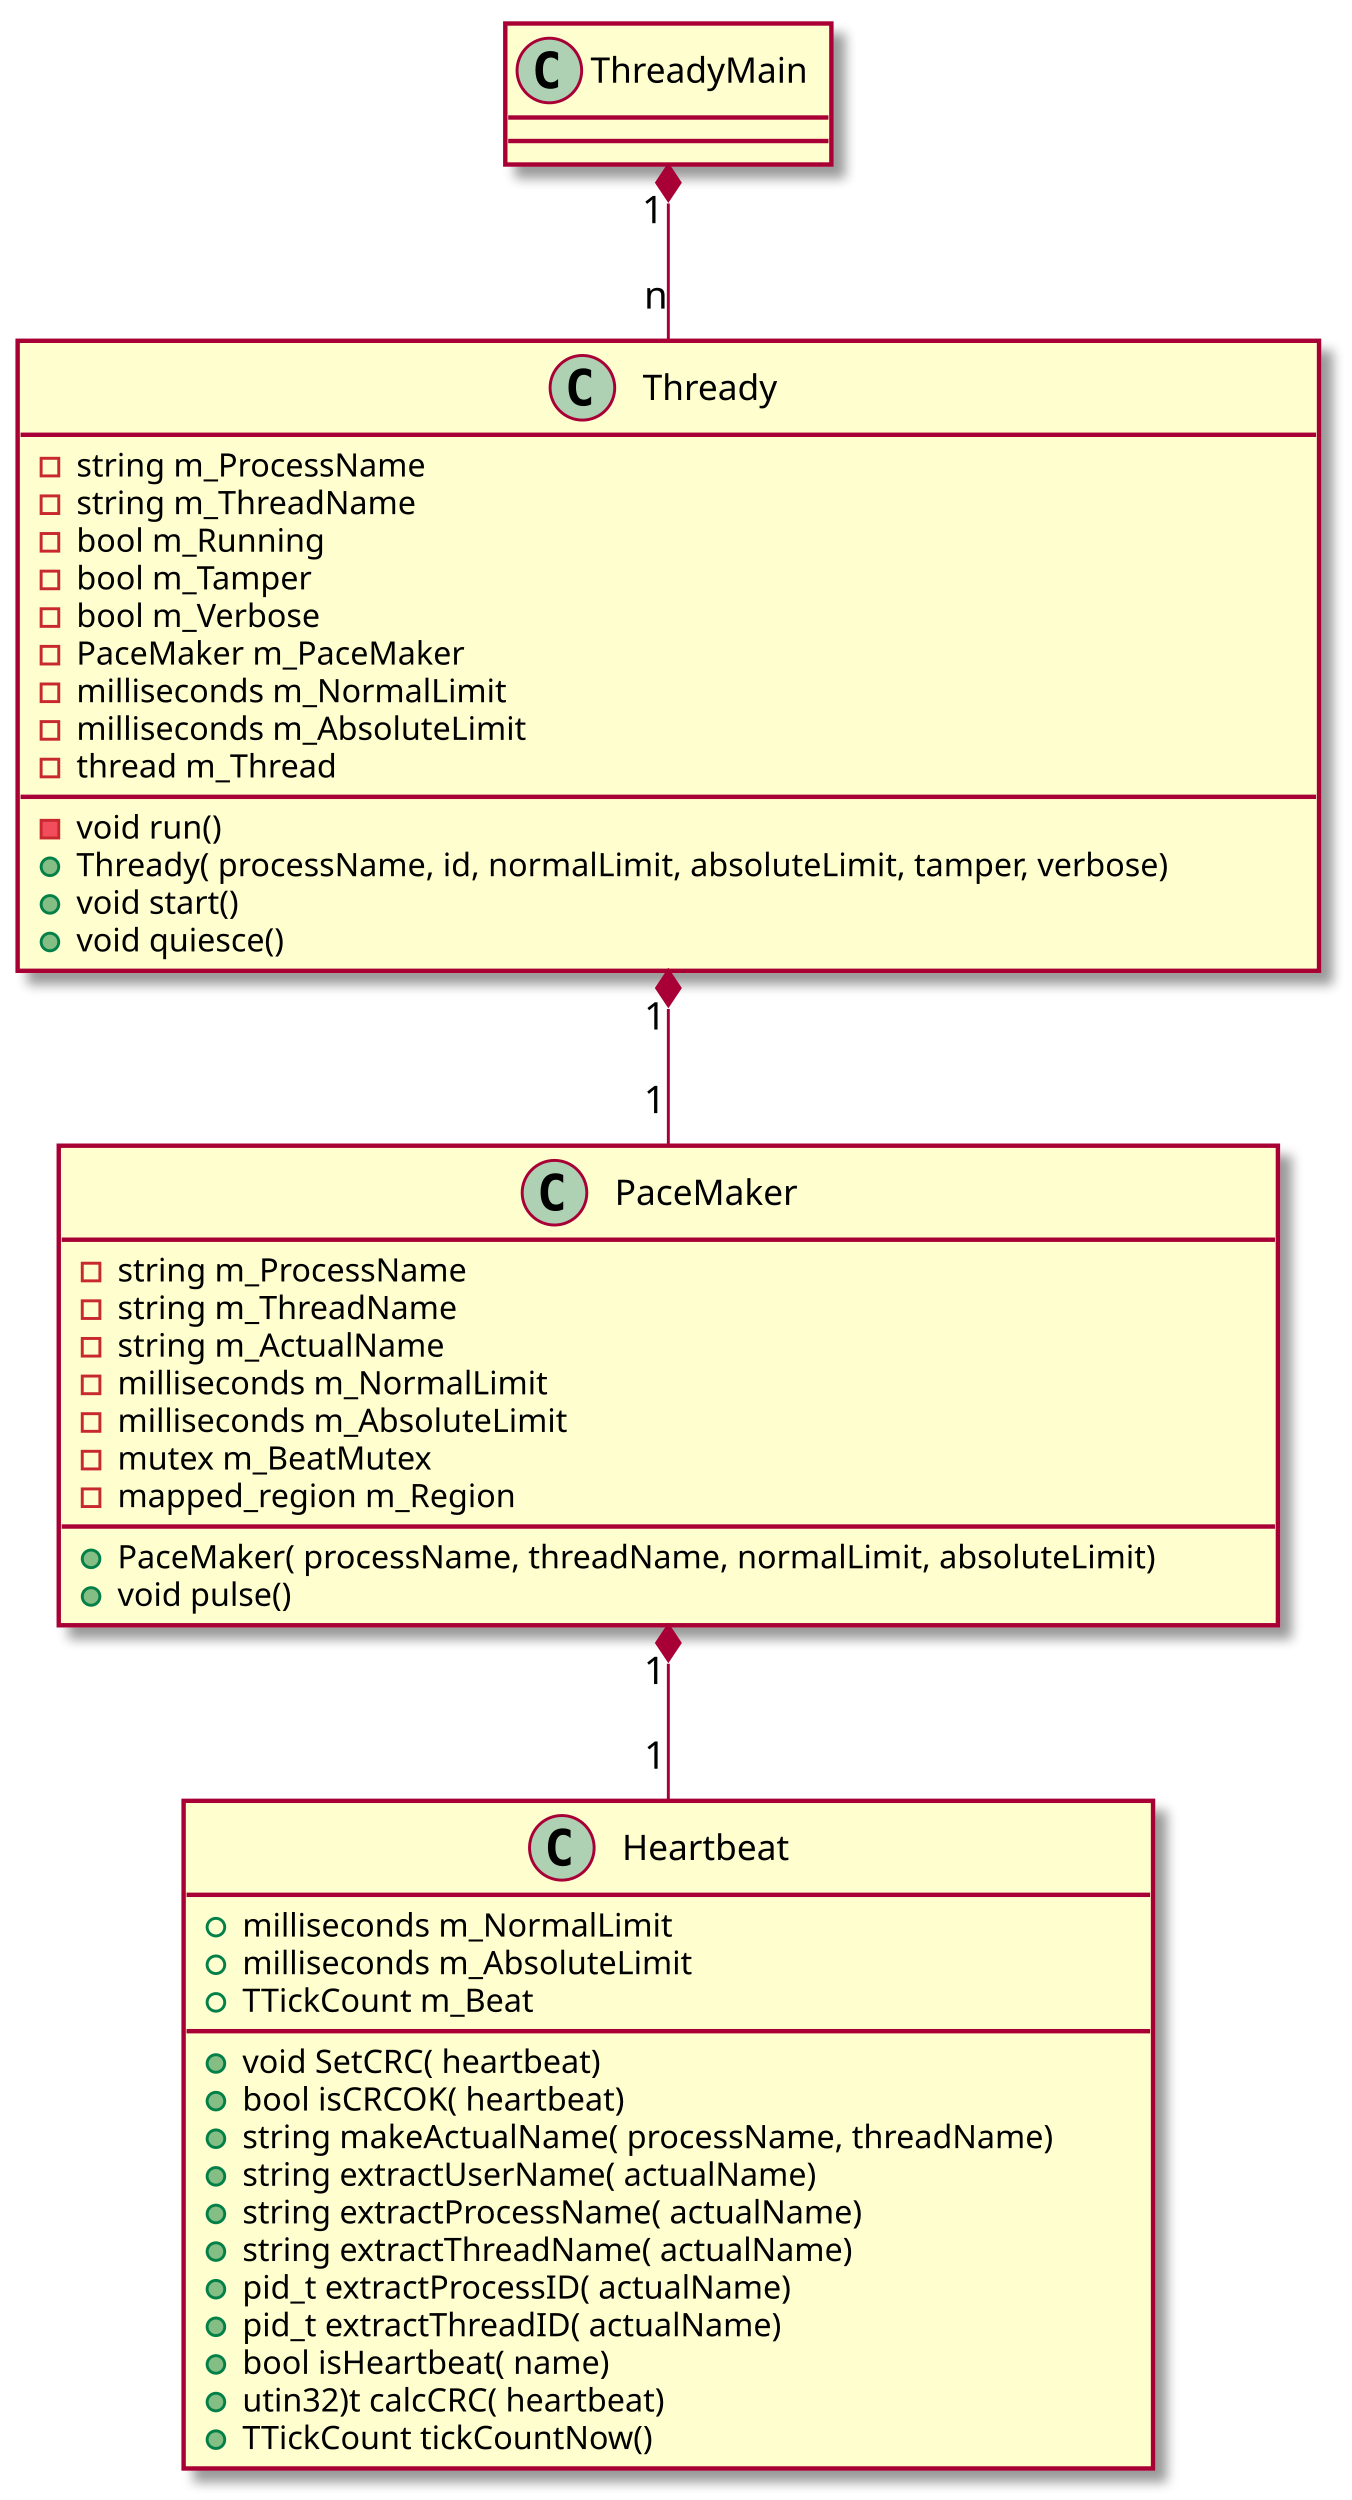
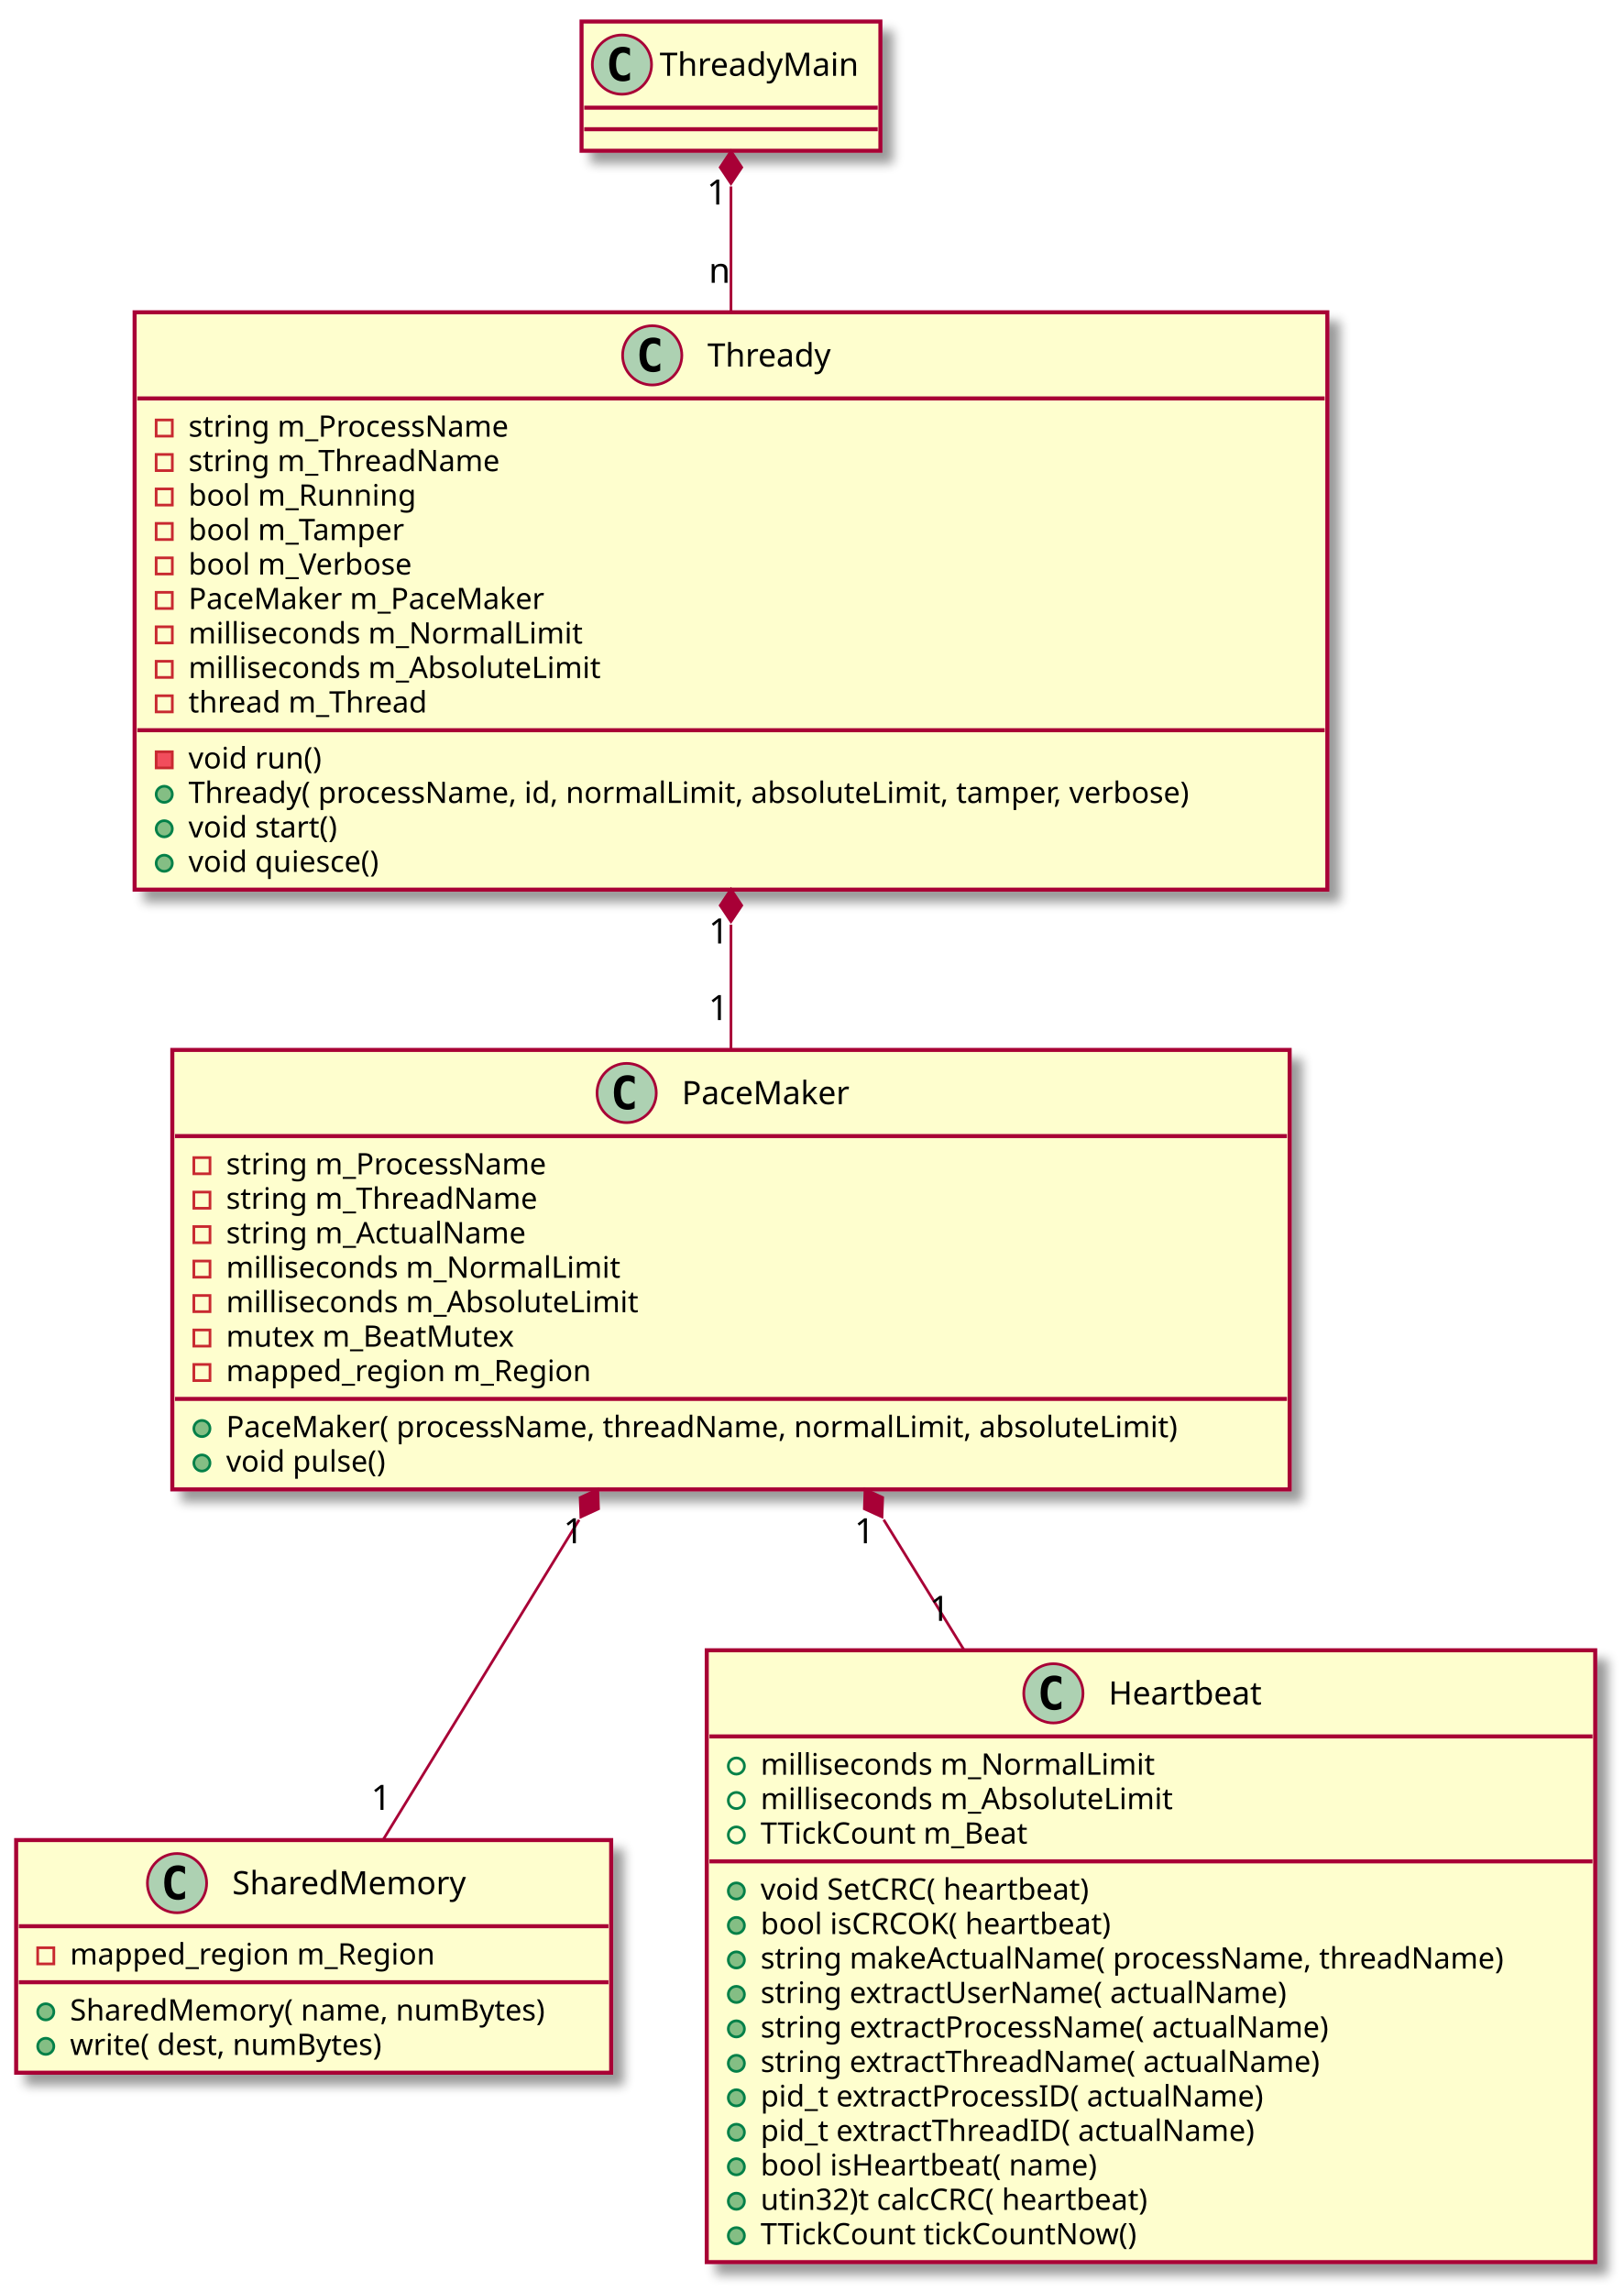
- <svg xmlns="http://www.w3.org/2000/svg" contentScriptType="application/ecmascript" contentStyleType="text/css" height="851px" preserveAspectRatio="none" style="width:460px;height:851px;" version="1.1" viewBox="0 0 460 851" width="460px" zoomAndPan="magnify">
+ <svg xmlns="http://www.w3.org/2000/svg" contentScriptType="application/ecmascript" contentStyleType="text/css" height="851px" preserveAspectRatio="none" style="width:603px;height:851px;" version="1.1" viewBox="0 0 603 851" width="603px" zoomAndPan="magnify">
  <defs>
-     <filter height="300%" id="f1fklcowsbnlfz" width="300%" x="-1" y="-1">
+     <filter height="300%" id="f1ocqznkpcf621" width="300%" x="-1" y="-1">
      <feGaussianBlur result="blurOut" stdDeviation="2.0" />
      <feColorMatrix in="blurOut" result="blurOut2" type="matrix" values="0 0 0 0 0 0 0 0 0 0 0 0 0 0 0 0 0 0 .4 0" />
      <feOffset dx="4.0" dy="4.0" in="blurOut2" result="blurOut3" />
      <feBlend in="SourceGraphic" in2="blurOut3" mode="normal" />
    </filter>
  </defs>
  <g>
-     <rect fill="#FEFECE" filter="url(#f1fklcowsbnlfz)" height="48" id="ThreadyMain" style="stroke: #A80036; stroke-width: 1.5;" width="111" x="172" y="8" />
-     <ellipse cx="187" cy="24" fill="#ADD1B2" rx="11" ry="11" style="stroke: #A80036; stroke-width: 1.0;" />
-     <path d="M189.969,29.641 Q189.391,29.938 188.75,30.078 Q188.109,30.234 187.406,30.234 Q184.906,30.234 183.578,28.594 Q182.266,26.938 182.266,23.812 Q182.266,20.688 183.578,19.031 Q184.906,17.375 187.406,17.375 Q188.109,17.375 188.75,17.531 Q189.406,17.688 189.969,17.984 L189.969,20.703 Q189.344,20.125 188.75,19.859 Q188.156,19.578 187.531,19.578 Q186.188,19.578 185.5,20.656 Q184.812,21.719 184.812,23.812 Q184.812,25.906 185.5,26.984 Q186.188,28.047 187.531,28.047 Q188.156,28.047 188.75,27.781 Q189.344,27.5 189.969,26.922 L189.969,29.641 Z " />
-     <text fill="#000000" font-family="sans-serif" font-size="12" lengthAdjust="spacingAndGlyphs" textLength="79" x="201" y="28.154">ThreadyMain</text>
-     <line style="stroke: #A80036; stroke-width: 1.5;" x1="173" x2="282" y1="40" y2="40" />
-     <line style="stroke: #A80036; stroke-width: 1.5;" x1="173" x2="282" y1="48" y2="48" />
-     <rect fill="#FEFECE" filter="url(#f1fklcowsbnlfz)" height="214.461" id="Thready" style="stroke: #A80036; stroke-width: 1.5;" width="443" x="6" y="116" />
-     <ellipse cx="198.25" cy="132" fill="#ADD1B2" rx="11" ry="11" style="stroke: #A80036; stroke-width: 1.0;" />
-     <path d="M201.219,137.641 Q200.641,137.938 200,138.078 Q199.359,138.234 198.656,138.234 Q196.156,138.234 194.828,136.594 Q193.516,134.938 193.516,131.812 Q193.516,128.688 194.828,127.031 Q196.156,125.375 198.656,125.375 Q199.359,125.375 200,125.531 Q200.656,125.688 201.219,125.984 L201.219,128.703 Q200.594,128.125 200,127.859 Q199.406,127.578 198.781,127.578 Q197.438,127.578 196.75,128.656 Q196.062,129.719 196.062,131.812 Q196.062,133.906 196.75,134.984 Q197.438,136.047 198.781,136.047 Q199.406,136.047 200,135.781 Q200.594,135.5 201.219,134.922 L201.219,137.641 Z " />
-     <text fill="#000000" font-family="sans-serif" font-size="12" lengthAdjust="spacingAndGlyphs" textLength="50" x="218.75" y="136.154">Thready</text>
-     <line style="stroke: #A80036; stroke-width: 1.5;" x1="7" x2="448" y1="148" y2="148" />
-     <rect fill="none" height="6" style="stroke: #C82930; stroke-width: 1.0;" width="6" x="14" y="156" />
-     <text fill="#000000" font-family="sans-serif" font-size="11" lengthAdjust="spacingAndGlyphs" textLength="133" x="26" y="162.21">string m_ProcessName</text>
-     <rect fill="none" height="6" style="stroke: #C82930; stroke-width: 1.0;" width="6" x="14" y="168.805" />
-     <text fill="#000000" font-family="sans-serif" font-size="11" lengthAdjust="spacingAndGlyphs" textLength="127" x="26" y="175.015">string m_ThreadName</text>
-     <rect fill="none" height="6" style="stroke: #C82930; stroke-width: 1.0;" width="6" x="14" y="181.609" />
-     <text fill="#000000" font-family="sans-serif" font-size="11" lengthAdjust="spacingAndGlyphs" textLength="90" x="26" y="187.82">bool m_Running</text>
-     <rect fill="none" height="6" style="stroke: #C82930; stroke-width: 1.0;" width="6" x="14" y="194.414" />
-     <text fill="#000000" font-family="sans-serif" font-size="11" lengthAdjust="spacingAndGlyphs" textLength="89" x="26" y="200.625">bool m_Tamper</text>
-     <rect fill="none" height="6" style="stroke: #C82930; stroke-width: 1.0;" width="6" x="14" y="207.219" />
-     <text fill="#000000" font-family="sans-serif" font-size="11" lengthAdjust="spacingAndGlyphs" textLength="92" x="26" y="213.429">bool m_Verbose</text>
-     <rect fill="none" height="6" style="stroke: #C82930; stroke-width: 1.0;" width="6" x="14" y="220.023" />
-     <text fill="#000000" font-family="sans-serif" font-size="11" lengthAdjust="spacingAndGlyphs" textLength="143" x="26" y="226.234">PaceMaker m_PaceMaker</text>
-     <rect fill="none" height="6" style="stroke: #C82930; stroke-width: 1.0;" width="6" x="14" y="232.828" />
-     <text fill="#000000" font-family="sans-serif" font-size="11" lengthAdjust="spacingAndGlyphs" textLength="160" x="26" y="239.039">milliseconds m_NormalLimit</text>
-     <rect fill="none" height="6" style="stroke: #C82930; stroke-width: 1.0;" width="6" x="14" y="245.633" />
-     <text fill="#000000" font-family="sans-serif" font-size="11" lengthAdjust="spacingAndGlyphs" textLength="168" x="26" y="251.843">milliseconds m_AbsoluteLimit</text>
-     <rect fill="none" height="6" style="stroke: #C82930; stroke-width: 1.0;" width="6" x="14" y="258.438" />
-     <text fill="#000000" font-family="sans-serif" font-size="11" lengthAdjust="spacingAndGlyphs" textLength="98" x="26" y="264.648">thread m_Thread</text>
-     <line style="stroke: #A80036; stroke-width: 1.5;" x1="7" x2="448" y1="271.242" y2="271.242" />
-     <rect fill="#F24D5C" height="6" style="stroke: #C82930; stroke-width: 1.0;" width="6" x="14" y="279.242" />
-     <text fill="#000000" font-family="sans-serif" font-size="11" lengthAdjust="spacingAndGlyphs" textLength="54" x="26" y="285.453">void run()</text>
-     <ellipse cx="17" cy="295.047" fill="#84BE84" rx="3" ry="3" style="stroke: #038048; stroke-width: 1.0;" />
-     <text fill="#000000" font-family="sans-serif" font-size="11" lengthAdjust="spacingAndGlyphs" textLength="417" x="26" y="298.257">Thready( processName, id, normalLimit, absoluteLimit, tamper, verbose)</text>
-     <ellipse cx="17" cy="307.852" fill="#84BE84" rx="3" ry="3" style="stroke: #038048; stroke-width: 1.0;" />
-     <text fill="#000000" font-family="sans-serif" font-size="11" lengthAdjust="spacingAndGlyphs" textLength="62" x="26" y="311.062">void start()</text>
-     <ellipse cx="17" cy="320.656" fill="#84BE84" rx="3" ry="3" style="stroke: #038048; stroke-width: 1.0;" />
-     <text fill="#000000" font-family="sans-serif" font-size="11" lengthAdjust="spacingAndGlyphs" textLength="79" x="26" y="323.867">void quiesce()</text>
-     <rect fill="#FEFECE" filter="url(#f1fklcowsbnlfz)" height="163.242" id="PaceMaker" style="stroke: #A80036; stroke-width: 1.5;" width="415" x="20" y="390" />
-     <ellipse cx="188.75" cy="406" fill="#ADD1B2" rx="11" ry="11" style="stroke: #A80036; stroke-width: 1.0;" />
-     <path d="M191.719,411.641 Q191.141,411.938 190.5,412.078 Q189.859,412.234 189.156,412.234 Q186.656,412.234 185.328,410.594 Q184.016,408.938 184.016,405.812 Q184.016,402.688 185.328,401.031 Q186.656,399.375 189.156,399.375 Q189.859,399.375 190.5,399.531 Q191.156,399.688 191.719,399.984 L191.719,402.703 Q191.094,402.125 190.5,401.859 Q189.906,401.578 189.281,401.578 Q187.938,401.578 187.25,402.656 Q186.562,403.719 186.562,405.812 Q186.562,407.906 187.25,408.984 Q187.938,410.047 189.281,410.047 Q189.906,410.047 190.5,409.781 Q191.094,409.5 191.719,408.922 L191.719,411.641 Z " />
-     <text fill="#000000" font-family="sans-serif" font-size="12" lengthAdjust="spacingAndGlyphs" textLength="69" x="209.25" y="410.154">PaceMaker</text>
-     <line style="stroke: #A80036; stroke-width: 1.5;" x1="21" x2="434" y1="422" y2="422" />
-     <rect fill="none" height="6" style="stroke: #C82930; stroke-width: 1.0;" width="6" x="28" y="430" />
-     <text fill="#000000" font-family="sans-serif" font-size="11" lengthAdjust="spacingAndGlyphs" textLength="133" x="40" y="436.21">string m_ProcessName</text>
-     <rect fill="none" height="6" style="stroke: #C82930; stroke-width: 1.0;" width="6" x="28" y="442.805" />
-     <text fill="#000000" font-family="sans-serif" font-size="11" lengthAdjust="spacingAndGlyphs" textLength="127" x="40" y="449.015">string m_ThreadName</text>
-     <rect fill="none" height="6" style="stroke: #C82930; stroke-width: 1.0;" width="6" x="28" y="455.609" />
-     <text fill="#000000" font-family="sans-serif" font-size="11" lengthAdjust="spacingAndGlyphs" textLength="121" x="40" y="461.82">string m_ActualName</text>
-     <rect fill="none" height="6" style="stroke: #C82930; stroke-width: 1.0;" width="6" x="28" y="468.414" />
-     <text fill="#000000" font-family="sans-serif" font-size="11" lengthAdjust="spacingAndGlyphs" textLength="160" x="40" y="474.625">milliseconds m_NormalLimit</text>
-     <rect fill="none" height="6" style="stroke: #C82930; stroke-width: 1.0;" width="6" x="28" y="481.219" />
-     <text fill="#000000" font-family="sans-serif" font-size="11" lengthAdjust="spacingAndGlyphs" textLength="168" x="40" y="487.429">milliseconds m_AbsoluteLimit</text>
-     <rect fill="none" height="6" style="stroke: #C82930; stroke-width: 1.0;" width="6" x="28" y="494.023" />
-     <text fill="#000000" font-family="sans-serif" font-size="11" lengthAdjust="spacingAndGlyphs" textLength="115" x="40" y="500.234">mutex m_BeatMutex</text>
-     <rect fill="none" height="6" style="stroke: #C82930; stroke-width: 1.0;" width="6" x="28" y="506.828" />
-     <text fill="#000000" font-family="sans-serif" font-size="11" lengthAdjust="spacingAndGlyphs" textLength="147" x="40" y="513.039">mapped_region m_Region</text>
-     <line style="stroke: #A80036; stroke-width: 1.5;" x1="21" x2="434" y1="519.633" y2="519.633" />
-     <ellipse cx="31" cy="530.633" fill="#84BE84" rx="3" ry="3" style="stroke: #038048; stroke-width: 1.0;" />
-     <text fill="#000000" font-family="sans-serif" font-size="11" lengthAdjust="spacingAndGlyphs" textLength="389" x="40" y="533.843">PaceMaker( processName, threadName, normalLimit, absoluteLimit)</text>
-     <ellipse cx="31" cy="543.438" fill="#84BE84" rx="3" ry="3" style="stroke: #038048; stroke-width: 1.0;" />
-     <text fill="#000000" font-family="sans-serif" font-size="11" lengthAdjust="spacingAndGlyphs" textLength="66" x="40" y="546.648">void pulse()</text>
-     <rect fill="#FEFECE" filter="url(#f1fklcowsbnlfz)" height="227.266" id="Heartbeat" style="stroke: #A80036; stroke-width: 1.5;" width="330" x="62.5" y="613" />
-     <ellipse cx="191.25" cy="629" fill="#ADD1B2" rx="11" ry="11" style="stroke: #A80036; stroke-width: 1.0;" />
-     <path d="M194.219,634.641 Q193.641,634.938 193,635.078 Q192.359,635.234 191.656,635.234 Q189.156,635.234 187.828,633.594 Q186.516,631.938 186.516,628.812 Q186.516,625.688 187.828,624.031 Q189.156,622.375 191.656,622.375 Q192.359,622.375 193,622.531 Q193.656,622.688 194.219,622.984 L194.219,625.703 Q193.594,625.125 193,624.859 Q192.406,624.578 191.781,624.578 Q190.438,624.578 189.75,625.656 Q189.062,626.719 189.062,628.812 Q189.062,630.906 189.75,631.984 Q190.438,633.047 191.781,633.047 Q192.406,633.047 193,632.781 Q193.594,632.5 194.219,631.922 L194.219,634.641 Z " />
-     <text fill="#000000" font-family="sans-serif" font-size="12" lengthAdjust="spacingAndGlyphs" textLength="64" x="211.75" y="633.154">Heartbeat</text>
-     <line style="stroke: #A80036; stroke-width: 1.5;" x1="63.5" x2="391.5" y1="645" y2="645" />
-     <ellipse cx="73.5" cy="656" fill="none" rx="3" ry="3" style="stroke: #038048; stroke-width: 1.0;" />
-     <text fill="#000000" font-family="sans-serif" font-size="11" lengthAdjust="spacingAndGlyphs" textLength="160" x="82.5" y="659.21">milliseconds m_NormalLimit</text>
-     <ellipse cx="73.5" cy="668.805" fill="none" rx="3" ry="3" style="stroke: #038048; stroke-width: 1.0;" />
-     <text fill="#000000" font-family="sans-serif" font-size="11" lengthAdjust="spacingAndGlyphs" textLength="168" x="82.5" y="672.015">milliseconds m_AbsoluteLimit</text>
-     <ellipse cx="73.5" cy="681.609" fill="none" rx="3" ry="3" style="stroke: #038048; stroke-width: 1.0;" />
-     <text fill="#000000" font-family="sans-serif" font-size="11" lengthAdjust="spacingAndGlyphs" textLength="109" x="82.5" y="684.82">TTickCount m_Beat</text>
-     <line style="stroke: #A80036; stroke-width: 1.5;" x1="63.5" x2="391.5" y1="691.414" y2="691.414" />
-     <ellipse cx="73.5" cy="702.414" fill="#84BE84" rx="3" ry="3" style="stroke: #038048; stroke-width: 1.0;" />
-     <text fill="#000000" font-family="sans-serif" font-size="11" lengthAdjust="spacingAndGlyphs" textLength="136" x="82.5" y="705.625">void SetCRC( heartbeat)</text>
-     <ellipse cx="73.5" cy="715.219" fill="#84BE84" rx="3" ry="3" style="stroke: #038048; stroke-width: 1.0;" />
-     <text fill="#000000" font-family="sans-serif" font-size="11" lengthAdjust="spacingAndGlyphs" textLength="144" x="82.5" y="718.429">bool isCRCOK( heartbeat)</text>
-     <ellipse cx="73.5" cy="728.023" fill="#84BE84" rx="3" ry="3" style="stroke: #038048; stroke-width: 1.0;" />
-     <text fill="#000000" font-family="sans-serif" font-size="11" lengthAdjust="spacingAndGlyphs" textLength="304" x="82.5" y="731.234">string makeActualName( processName, threadName)</text>
-     <ellipse cx="73.5" cy="740.828" fill="#84BE84" rx="3" ry="3" style="stroke: #038048; stroke-width: 1.0;" />
-     <text fill="#000000" font-family="sans-serif" font-size="11" lengthAdjust="spacingAndGlyphs" textLength="215" x="82.5" y="744.039">string extractUserName( actualName)</text>
-     <ellipse cx="73.5" cy="753.633" fill="#84BE84" rx="3" ry="3" style="stroke: #038048; stroke-width: 1.0;" />
-     <text fill="#000000" font-family="sans-serif" font-size="11" lengthAdjust="spacingAndGlyphs" textLength="234" x="82.5" y="756.843">string extractProcessName( actualName)</text>
-     <ellipse cx="73.5" cy="766.438" fill="#84BE84" rx="3" ry="3" style="stroke: #038048; stroke-width: 1.0;" />
-     <text fill="#000000" font-family="sans-serif" font-size="11" lengthAdjust="spacingAndGlyphs" textLength="228" x="82.5" y="769.648">string extractThreadName( actualName)</text>
-     <ellipse cx="73.5" cy="779.242" fill="#84BE84" rx="3" ry="3" style="stroke: #038048; stroke-width: 1.0;" />
-     <text fill="#000000" font-family="sans-serif" font-size="11" lengthAdjust="spacingAndGlyphs" textLength="206" x="82.5" y="782.453">pid_t extractProcessID( actualName)</text>
-     <ellipse cx="73.5" cy="792.047" fill="#84BE84" rx="3" ry="3" style="stroke: #038048; stroke-width: 1.0;" />
-     <text fill="#000000" font-family="sans-serif" font-size="11" lengthAdjust="spacingAndGlyphs" textLength="200" x="82.5" y="795.257">pid_t extractThreadID( actualName)</text>
-     <ellipse cx="73.5" cy="804.852" fill="#84BE84" rx="3" ry="3" style="stroke: #038048; stroke-width: 1.0;" />
-     <text fill="#000000" font-family="sans-serif" font-size="11" lengthAdjust="spacingAndGlyphs" textLength="138" x="82.5" y="808.062">bool isHeartbeat( name)</text>
-     <ellipse cx="73.5" cy="817.656" fill="#84BE84" rx="3" ry="3" style="stroke: #038048; stroke-width: 1.0;" />
-     <text fill="#000000" font-family="sans-serif" font-size="11" lengthAdjust="spacingAndGlyphs" textLength="159" x="82.5" y="820.867">utin32)t calcCRC( heartbeat)</text>
-     <ellipse cx="73.5" cy="830.461" fill="#84BE84" rx="3" ry="3" style="stroke: #038048; stroke-width: 1.0;" />
-     <text fill="#000000" font-family="sans-serif" font-size="11" lengthAdjust="spacingAndGlyphs" textLength="150" x="82.5" y="833.671">TTickCount tickCountNow()</text>
-     <path d="M227.5,69.27 C227.5,82.84 227.5,99.02 227.5,115.71 " fill="none" id="ThreadyMain&lt;-Thready" style="stroke: #A80036; stroke-width: 1.0;" />
-     <polygon fill="#A80036" points="227.5,56.18,223.5,62.18,227.5,68.18,231.5,62.18,227.5,56.18" style="stroke: #A80036; stroke-width: 1.0;" />
-     <text fill="#000000" font-family="sans-serif" font-size="13" lengthAdjust="spacingAndGlyphs" textLength="8" x="218.525" y="75.985">1</text>
-     <text fill="#000000" font-family="sans-serif" font-size="13" lengthAdjust="spacingAndGlyphs" textLength="8" x="219.231" y="105.053">n</text>
-     <path d="M227.5,343.47 C227.5,359.18 227.5,374.96 227.5,389.8 " fill="none" id="Thready&lt;-PaceMaker" style="stroke: #A80036; stroke-width: 1.0;" />
-     <polygon fill="#A80036" points="227.5,330.33,223.5,336.33,227.5,342.33,231.5,336.33,227.5,330.33" style="stroke: #A80036; stroke-width: 1.0;" />
-     <text fill="#000000" font-family="sans-serif" font-size="13" lengthAdjust="spacingAndGlyphs" textLength="8" x="219.219" y="350.459">1</text>
-     <text fill="#000000" font-family="sans-serif" font-size="13" lengthAdjust="spacingAndGlyphs" textLength="8" x="219.144" y="378.918">1</text>
-     <path d="M227.5,566.34 C227.5,581.47 227.5,597.26 227.5,612.78 " fill="none" id="PaceMaker&lt;-Heartbeat" style="stroke: #A80036; stroke-width: 1.0;" />
-     <polygon fill="#A80036" points="227.5,553.25,223.5,559.25,227.5,565.25,231.5,559.25,227.5,553.25" style="stroke: #A80036; stroke-width: 1.0;" />
-     <text fill="#000000" font-family="sans-serif" font-size="13" lengthAdjust="spacingAndGlyphs" textLength="8" x="219.144" y="573.261">1</text>
-     <text fill="#000000" font-family="sans-serif" font-size="13" lengthAdjust="spacingAndGlyphs" textLength="8" x="219.244" y="602.077">1</text>
+     <rect fill="#FEFECE" filter="url(#f1ocqznkpcf621)" height="48" id="ThreadyMain" style="stroke: #A80036; stroke-width: 1.5;" width="111" x="216" y="8" />
+     <ellipse cx="231" cy="24" fill="#ADD1B2" rx="11" ry="11" style="stroke: #A80036; stroke-width: 1.0;" />
+     <path d="M233.969,29.641 Q233.391,29.938 232.75,30.078 Q232.109,30.234 231.406,30.234 Q228.906,30.234 227.578,28.594 Q226.266,26.938 226.266,23.812 Q226.266,20.688 227.578,19.031 Q228.906,17.375 231.406,17.375 Q232.109,17.375 232.75,17.531 Q233.406,17.688 233.969,17.984 L233.969,20.703 Q233.344,20.125 232.75,19.859 Q232.156,19.578 231.531,19.578 Q230.188,19.578 229.5,20.656 Q228.812,21.719 228.812,23.812 Q228.812,25.906 229.5,26.984 Q230.188,28.047 231.531,28.047 Q232.156,28.047 232.75,27.781 Q233.344,27.5 233.969,26.922 L233.969,29.641 Z " />
+     <text fill="#000000" font-family="sans-serif" font-size="12" lengthAdjust="spacingAndGlyphs" textLength="79" x="245" y="28.154">ThreadyMain</text>
+     <line style="stroke: #A80036; stroke-width: 1.5;" x1="217" x2="326" y1="40" y2="40" />
+     <line style="stroke: #A80036; stroke-width: 1.5;" x1="217" x2="326" y1="48" y2="48" />
+     <rect fill="#FEFECE" filter="url(#f1ocqznkpcf621)" height="214.461" id="Thready" style="stroke: #A80036; stroke-width: 1.5;" width="443" x="50" y="116" />
+     <ellipse cx="242.25" cy="132" fill="#ADD1B2" rx="11" ry="11" style="stroke: #A80036; stroke-width: 1.0;" />
+     <path d="M245.219,137.641 Q244.641,137.938 244,138.078 Q243.359,138.234 242.656,138.234 Q240.156,138.234 238.828,136.594 Q237.516,134.938 237.516,131.812 Q237.516,128.688 238.828,127.031 Q240.156,125.375 242.656,125.375 Q243.359,125.375 244,125.531 Q244.656,125.688 245.219,125.984 L245.219,128.703 Q244.594,128.125 244,127.859 Q243.406,127.578 242.781,127.578 Q241.438,127.578 240.75,128.656 Q240.062,129.719 240.062,131.812 Q240.062,133.906 240.75,134.984 Q241.438,136.047 242.781,136.047 Q243.406,136.047 244,135.781 Q244.594,135.5 245.219,134.922 L245.219,137.641 Z " />
+     <text fill="#000000" font-family="sans-serif" font-size="12" lengthAdjust="spacingAndGlyphs" textLength="50" x="262.75" y="136.154">Thready</text>
+     <line style="stroke: #A80036; stroke-width: 1.5;" x1="51" x2="492" y1="148" y2="148" />
+     <rect fill="none" height="6" style="stroke: #C82930; stroke-width: 1.0;" width="6" x="58" y="156" />
+     <text fill="#000000" font-family="sans-serif" font-size="11" lengthAdjust="spacingAndGlyphs" textLength="133" x="70" y="162.21">string m_ProcessName</text>
+     <rect fill="none" height="6" style="stroke: #C82930; stroke-width: 1.0;" width="6" x="58" y="168.805" />
+     <text fill="#000000" font-family="sans-serif" font-size="11" lengthAdjust="spacingAndGlyphs" textLength="127" x="70" y="175.015">string m_ThreadName</text>
+     <rect fill="none" height="6" style="stroke: #C82930; stroke-width: 1.0;" width="6" x="58" y="181.609" />
+     <text fill="#000000" font-family="sans-serif" font-size="11" lengthAdjust="spacingAndGlyphs" textLength="90" x="70" y="187.82">bool m_Running</text>
+     <rect fill="none" height="6" style="stroke: #C82930; stroke-width: 1.0;" width="6" x="58" y="194.414" />
+     <text fill="#000000" font-family="sans-serif" font-size="11" lengthAdjust="spacingAndGlyphs" textLength="89" x="70" y="200.625">bool m_Tamper</text>
+     <rect fill="none" height="6" style="stroke: #C82930; stroke-width: 1.0;" width="6" x="58" y="207.219" />
+     <text fill="#000000" font-family="sans-serif" font-size="11" lengthAdjust="spacingAndGlyphs" textLength="92" x="70" y="213.429">bool m_Verbose</text>
+     <rect fill="none" height="6" style="stroke: #C82930; stroke-width: 1.0;" width="6" x="58" y="220.023" />
+     <text fill="#000000" font-family="sans-serif" font-size="11" lengthAdjust="spacingAndGlyphs" textLength="143" x="70" y="226.234">PaceMaker m_PaceMaker</text>
+     <rect fill="none" height="6" style="stroke: #C82930; stroke-width: 1.0;" width="6" x="58" y="232.828" />
+     <text fill="#000000" font-family="sans-serif" font-size="11" lengthAdjust="spacingAndGlyphs" textLength="160" x="70" y="239.039">milliseconds m_NormalLimit</text>
+     <rect fill="none" height="6" style="stroke: #C82930; stroke-width: 1.0;" width="6" x="58" y="245.633" />
+     <text fill="#000000" font-family="sans-serif" font-size="11" lengthAdjust="spacingAndGlyphs" textLength="168" x="70" y="251.843">milliseconds m_AbsoluteLimit</text>
+     <rect fill="none" height="6" style="stroke: #C82930; stroke-width: 1.0;" width="6" x="58" y="258.438" />
+     <text fill="#000000" font-family="sans-serif" font-size="11" lengthAdjust="spacingAndGlyphs" textLength="98" x="70" y="264.648">thread m_Thread</text>
+     <line style="stroke: #A80036; stroke-width: 1.5;" x1="51" x2="492" y1="271.242" y2="271.242" />
+     <rect fill="#F24D5C" height="6" style="stroke: #C82930; stroke-width: 1.0;" width="6" x="58" y="279.242" />
+     <text fill="#000000" font-family="sans-serif" font-size="11" lengthAdjust="spacingAndGlyphs" textLength="54" x="70" y="285.453">void run()</text>
+     <ellipse cx="61" cy="295.047" fill="#84BE84" rx="3" ry="3" style="stroke: #038048; stroke-width: 1.0;" />
+     <text fill="#000000" font-family="sans-serif" font-size="11" lengthAdjust="spacingAndGlyphs" textLength="417" x="70" y="298.257">Thready( processName, id, normalLimit, absoluteLimit, tamper, verbose)</text>
+     <ellipse cx="61" cy="307.852" fill="#84BE84" rx="3" ry="3" style="stroke: #038048; stroke-width: 1.0;" />
+     <text fill="#000000" font-family="sans-serif" font-size="11" lengthAdjust="spacingAndGlyphs" textLength="62" x="70" y="311.062">void start()</text>
+     <ellipse cx="61" cy="320.656" fill="#84BE84" rx="3" ry="3" style="stroke: #038048; stroke-width: 1.0;" />
+     <text fill="#000000" font-family="sans-serif" font-size="11" lengthAdjust="spacingAndGlyphs" textLength="79" x="70" y="323.867">void quiesce()</text>
+     <rect fill="#FEFECE" filter="url(#f1ocqznkpcf621)" height="163.242" id="PaceMaker" style="stroke: #A80036; stroke-width: 1.5;" width="415" x="64" y="390" />
+     <ellipse cx="232.75" cy="406" fill="#ADD1B2" rx="11" ry="11" style="stroke: #A80036; stroke-width: 1.0;" />
+     <path d="M235.719,411.641 Q235.141,411.938 234.5,412.078 Q233.859,412.234 233.156,412.234 Q230.656,412.234 229.328,410.594 Q228.016,408.938 228.016,405.812 Q228.016,402.688 229.328,401.031 Q230.656,399.375 233.156,399.375 Q233.859,399.375 234.5,399.531 Q235.156,399.688 235.719,399.984 L235.719,402.703 Q235.094,402.125 234.5,401.859 Q233.906,401.578 233.281,401.578 Q231.938,401.578 231.25,402.656 Q230.562,403.719 230.562,405.812 Q230.562,407.906 231.25,408.984 Q231.938,410.047 233.281,410.047 Q233.906,410.047 234.5,409.781 Q235.094,409.5 235.719,408.922 L235.719,411.641 Z " />
+     <text fill="#000000" font-family="sans-serif" font-size="12" lengthAdjust="spacingAndGlyphs" textLength="69" x="253.25" y="410.154">PaceMaker</text>
+     <line style="stroke: #A80036; stroke-width: 1.5;" x1="65" x2="478" y1="422" y2="422" />
+     <rect fill="none" height="6" style="stroke: #C82930; stroke-width: 1.0;" width="6" x="72" y="430" />
+     <text fill="#000000" font-family="sans-serif" font-size="11" lengthAdjust="spacingAndGlyphs" textLength="133" x="84" y="436.21">string m_ProcessName</text>
+     <rect fill="none" height="6" style="stroke: #C82930; stroke-width: 1.0;" width="6" x="72" y="442.805" />
+     <text fill="#000000" font-family="sans-serif" font-size="11" lengthAdjust="spacingAndGlyphs" textLength="127" x="84" y="449.015">string m_ThreadName</text>
+     <rect fill="none" height="6" style="stroke: #C82930; stroke-width: 1.0;" width="6" x="72" y="455.609" />
+     <text fill="#000000" font-family="sans-serif" font-size="11" lengthAdjust="spacingAndGlyphs" textLength="121" x="84" y="461.82">string m_ActualName</text>
+     <rect fill="none" height="6" style="stroke: #C82930; stroke-width: 1.0;" width="6" x="72" y="468.414" />
+     <text fill="#000000" font-family="sans-serif" font-size="11" lengthAdjust="spacingAndGlyphs" textLength="160" x="84" y="474.625">milliseconds m_NormalLimit</text>
+     <rect fill="none" height="6" style="stroke: #C82930; stroke-width: 1.0;" width="6" x="72" y="481.219" />
+     <text fill="#000000" font-family="sans-serif" font-size="11" lengthAdjust="spacingAndGlyphs" textLength="168" x="84" y="487.429">milliseconds m_AbsoluteLimit</text>
+     <rect fill="none" height="6" style="stroke: #C82930; stroke-width: 1.0;" width="6" x="72" y="494.023" />
+     <text fill="#000000" font-family="sans-serif" font-size="11" lengthAdjust="spacingAndGlyphs" textLength="115" x="84" y="500.234">mutex m_BeatMutex</text>
+     <rect fill="none" height="6" style="stroke: #C82930; stroke-width: 1.0;" width="6" x="72" y="506.828" />
+     <text fill="#000000" font-family="sans-serif" font-size="11" lengthAdjust="spacingAndGlyphs" textLength="147" x="84" y="513.039">mapped_region m_Region</text>
+     <line style="stroke: #A80036; stroke-width: 1.5;" x1="65" x2="478" y1="519.633" y2="519.633" />
+     <ellipse cx="75" cy="530.633" fill="#84BE84" rx="3" ry="3" style="stroke: #038048; stroke-width: 1.0;" />
+     <text fill="#000000" font-family="sans-serif" font-size="11" lengthAdjust="spacingAndGlyphs" textLength="389" x="84" y="533.843">PaceMaker( processName, threadName, normalLimit, absoluteLimit)</text>
+     <ellipse cx="75" cy="543.438" fill="#84BE84" rx="3" ry="3" style="stroke: #038048; stroke-width: 1.0;" />
+     <text fill="#000000" font-family="sans-serif" font-size="11" lengthAdjust="spacingAndGlyphs" textLength="66" x="84" y="546.648">void pulse()</text>
+     <rect fill="#FEFECE" filter="url(#f1ocqznkpcf621)" height="86.414" id="SharedMemory" style="stroke: #A80036; stroke-width: 1.5;" width="221" x="6" y="683.5" />
+     <ellipse cx="65.75" cy="699.5" fill="#ADD1B2" rx="11" ry="11" style="stroke: #A80036; stroke-width: 1.0;" />
+     <path d="M68.719,705.141 Q68.141,705.438 67.5,705.578 Q66.859,705.734 66.156,705.734 Q63.656,705.734 62.328,704.094 Q61.016,702.438 61.016,699.312 Q61.016,696.188 62.328,694.531 Q63.656,692.875 66.156,692.875 Q66.859,692.875 67.5,693.031 Q68.156,693.188 68.719,693.484 L68.719,696.203 Q68.094,695.625 67.5,695.359 Q66.906,695.078 66.281,695.078 Q64.938,695.078 64.25,696.156 Q63.562,697.219 63.562,699.312 Q63.562,701.406 64.25,702.484 Q64.938,703.547 66.281,703.547 Q66.906,703.547 67.5,703.281 Q68.094,703 68.719,702.422 L68.719,705.141 Z " />
+     <text fill="#000000" font-family="sans-serif" font-size="12" lengthAdjust="spacingAndGlyphs" textLength="93" x="86.25" y="703.654">SharedMemory</text>
+     <line style="stroke: #A80036; stroke-width: 1.5;" x1="7" x2="226" y1="715.5" y2="715.5" />
+     <rect fill="none" height="6" style="stroke: #C82930; stroke-width: 1.0;" width="6" x="14" y="723.5" />
+     <text fill="#000000" font-family="sans-serif" font-size="11" lengthAdjust="spacingAndGlyphs" textLength="147" x="26" y="729.71">mapped_region m_Region</text>
+     <line style="stroke: #A80036; stroke-width: 1.5;" x1="7" x2="226" y1="736.305" y2="736.305" />
+     <ellipse cx="17" cy="747.305" fill="#84BE84" rx="3" ry="3" style="stroke: #038048; stroke-width: 1.0;" />
+     <text fill="#000000" font-family="sans-serif" font-size="11" lengthAdjust="spacingAndGlyphs" textLength="195" x="26" y="750.515">SharedMemory( name, numBytes)</text>
+     <ellipse cx="17" cy="760.109" fill="#84BE84" rx="3" ry="3" style="stroke: #038048; stroke-width: 1.0;" />
+     <text fill="#000000" font-family="sans-serif" font-size="11" lengthAdjust="spacingAndGlyphs" textLength="130" x="26" y="763.32">write( dest, numBytes)</text>
+     <rect fill="#FEFECE" filter="url(#f1ocqznkpcf621)" height="227.266" id="Heartbeat" style="stroke: #A80036; stroke-width: 1.5;" width="330" x="262.5" y="613" />
+     <ellipse cx="391.25" cy="629" fill="#ADD1B2" rx="11" ry="11" style="stroke: #A80036; stroke-width: 1.0;" />
+     <path d="M394.219,634.641 Q393.641,634.938 393,635.078 Q392.359,635.234 391.656,635.234 Q389.156,635.234 387.828,633.594 Q386.516,631.938 386.516,628.812 Q386.516,625.688 387.828,624.031 Q389.156,622.375 391.656,622.375 Q392.359,622.375 393,622.531 Q393.656,622.688 394.219,622.984 L394.219,625.703 Q393.594,625.125 393,624.859 Q392.406,624.578 391.781,624.578 Q390.438,624.578 389.75,625.656 Q389.062,626.719 389.062,628.812 Q389.062,630.906 389.75,631.984 Q390.438,633.047 391.781,633.047 Q392.406,633.047 393,632.781 Q393.594,632.5 394.219,631.922 L394.219,634.641 Z " />
+     <text fill="#000000" font-family="sans-serif" font-size="12" lengthAdjust="spacingAndGlyphs" textLength="64" x="411.75" y="633.154">Heartbeat</text>
+     <line style="stroke: #A80036; stroke-width: 1.5;" x1="263.5" x2="591.5" y1="645" y2="645" />
+     <ellipse cx="273.5" cy="656" fill="none" rx="3" ry="3" style="stroke: #038048; stroke-width: 1.0;" />
+     <text fill="#000000" font-family="sans-serif" font-size="11" lengthAdjust="spacingAndGlyphs" textLength="160" x="282.5" y="659.21">milliseconds m_NormalLimit</text>
+     <ellipse cx="273.5" cy="668.805" fill="none" rx="3" ry="3" style="stroke: #038048; stroke-width: 1.0;" />
+     <text fill="#000000" font-family="sans-serif" font-size="11" lengthAdjust="spacingAndGlyphs" textLength="168" x="282.5" y="672.015">milliseconds m_AbsoluteLimit</text>
+     <ellipse cx="273.5" cy="681.609" fill="none" rx="3" ry="3" style="stroke: #038048; stroke-width: 1.0;" />
+     <text fill="#000000" font-family="sans-serif" font-size="11" lengthAdjust="spacingAndGlyphs" textLength="109" x="282.5" y="684.82">TTickCount m_Beat</text>
+     <line style="stroke: #A80036; stroke-width: 1.5;" x1="263.5" x2="591.5" y1="691.414" y2="691.414" />
+     <ellipse cx="273.5" cy="702.414" fill="#84BE84" rx="3" ry="3" style="stroke: #038048; stroke-width: 1.0;" />
+     <text fill="#000000" font-family="sans-serif" font-size="11" lengthAdjust="spacingAndGlyphs" textLength="136" x="282.5" y="705.625">void SetCRC( heartbeat)</text>
+     <ellipse cx="273.5" cy="715.219" fill="#84BE84" rx="3" ry="3" style="stroke: #038048; stroke-width: 1.0;" />
+     <text fill="#000000" font-family="sans-serif" font-size="11" lengthAdjust="spacingAndGlyphs" textLength="144" x="282.5" y="718.429">bool isCRCOK( heartbeat)</text>
+     <ellipse cx="273.5" cy="728.023" fill="#84BE84" rx="3" ry="3" style="stroke: #038048; stroke-width: 1.0;" />
+     <text fill="#000000" font-family="sans-serif" font-size="11" lengthAdjust="spacingAndGlyphs" textLength="304" x="282.5" y="731.234">string makeActualName( processName, threadName)</text>
+     <ellipse cx="273.5" cy="740.828" fill="#84BE84" rx="3" ry="3" style="stroke: #038048; stroke-width: 1.0;" />
+     <text fill="#000000" font-family="sans-serif" font-size="11" lengthAdjust="spacingAndGlyphs" textLength="215" x="282.5" y="744.039">string extractUserName( actualName)</text>
+     <ellipse cx="273.5" cy="753.633" fill="#84BE84" rx="3" ry="3" style="stroke: #038048; stroke-width: 1.0;" />
+     <text fill="#000000" font-family="sans-serif" font-size="11" lengthAdjust="spacingAndGlyphs" textLength="234" x="282.5" y="756.843">string extractProcessName( actualName)</text>
+     <ellipse cx="273.5" cy="766.438" fill="#84BE84" rx="3" ry="3" style="stroke: #038048; stroke-width: 1.0;" />
+     <text fill="#000000" font-family="sans-serif" font-size="11" lengthAdjust="spacingAndGlyphs" textLength="228" x="282.5" y="769.648">string extractThreadName( actualName)</text>
+     <ellipse cx="273.5" cy="779.242" fill="#84BE84" rx="3" ry="3" style="stroke: #038048; stroke-width: 1.0;" />
+     <text fill="#000000" font-family="sans-serif" font-size="11" lengthAdjust="spacingAndGlyphs" textLength="206" x="282.5" y="782.453">pid_t extractProcessID( actualName)</text>
+     <ellipse cx="273.5" cy="792.047" fill="#84BE84" rx="3" ry="3" style="stroke: #038048; stroke-width: 1.0;" />
+     <text fill="#000000" font-family="sans-serif" font-size="11" lengthAdjust="spacingAndGlyphs" textLength="200" x="282.5" y="795.257">pid_t extractThreadID( actualName)</text>
+     <ellipse cx="273.5" cy="804.852" fill="#84BE84" rx="3" ry="3" style="stroke: #038048; stroke-width: 1.0;" />
+     <text fill="#000000" font-family="sans-serif" font-size="11" lengthAdjust="spacingAndGlyphs" textLength="138" x="282.5" y="808.062">bool isHeartbeat( name)</text>
+     <ellipse cx="273.5" cy="817.656" fill="#84BE84" rx="3" ry="3" style="stroke: #038048; stroke-width: 1.0;" />
+     <text fill="#000000" font-family="sans-serif" font-size="11" lengthAdjust="spacingAndGlyphs" textLength="159" x="282.5" y="820.867">utin32)t calcCRC( heartbeat)</text>
+     <ellipse cx="273.5" cy="830.461" fill="#84BE84" rx="3" ry="3" style="stroke: #038048; stroke-width: 1.0;" />
+     <text fill="#000000" font-family="sans-serif" font-size="11" lengthAdjust="spacingAndGlyphs" textLength="150" x="282.5" y="833.671">TTickCount tickCountNow()</text>
+     <path d="M271.5,69.27 C271.5,82.84 271.5,99.02 271.5,115.71 " fill="none" id="ThreadyMain&lt;-Thready" style="stroke: #A80036; stroke-width: 1.0;" />
+     <polygon fill="#A80036" points="271.5,56.18,267.5,62.18,271.5,68.18,275.5,62.18,271.5,56.18" style="stroke: #A80036; stroke-width: 1.0;" />
+     <text fill="#000000" font-family="sans-serif" font-size="13" lengthAdjust="spacingAndGlyphs" textLength="8" x="262.525" y="75.985">1</text>
+     <text fill="#000000" font-family="sans-serif" font-size="13" lengthAdjust="spacingAndGlyphs" textLength="8" x="263.231" y="105.053">n</text>
+     <path d="M271.5,343.47 C271.5,359.18 271.5,374.96 271.5,389.8 " fill="none" id="Thready&lt;-PaceMaker" style="stroke: #A80036; stroke-width: 1.0;" />
+     <polygon fill="#A80036" points="271.5,330.33,267.5,336.33,271.5,342.33,275.5,336.33,271.5,330.33" style="stroke: #A80036; stroke-width: 1.0;" />
+     <text fill="#000000" font-family="sans-serif" font-size="13" lengthAdjust="spacingAndGlyphs" textLength="8" x="263.219" y="350.459">1</text>
+     <text fill="#000000" font-family="sans-serif" font-size="13" lengthAdjust="spacingAndGlyphs" textLength="8" x="263.144" y="378.918">1</text>
+     <path d="M328.23,564.51 C337.9,580.19 348.04,596.64 357.99,612.78 " fill="none" id="PaceMaker&lt;-Heartbeat" style="stroke: #A80036; stroke-width: 1.0;" />
+     <polygon fill="#A80036" points="321.29,553.25,321.039,560.457,327.595,563.46,327.846,556.253,321.29,553.25" style="stroke: #A80036; stroke-width: 1.0;" />
+     <text fill="#000000" font-family="sans-serif" font-size="13" lengthAdjust="spacingAndGlyphs" textLength="8" x="317.368" y="573.261">1</text>
+     <text fill="#000000" font-family="sans-serif" font-size="13" lengthAdjust="spacingAndGlyphs" textLength="8" x="345.281" y="602.077">1</text>
+     <path d="M215.1,564.56 C190.19,605.22 162.14,651.01 142.34,683.32 " fill="none" id="PaceMaker&lt;-SharedMemory" style="stroke: #A80036; stroke-width: 1.0;" />
+     <polygon fill="#A80036" points="222.03,553.25,215.483,556.273,215.756,563.479,222.302,560.456,222.03,553.25" style="stroke: #A80036; stroke-width: 1.0;" />
+     <text fill="#000000" font-family="sans-serif" font-size="13" lengthAdjust="spacingAndGlyphs" textLength="8" x="209.268" y="573.261">1</text>
+     <text fill="#000000" font-family="sans-serif" font-size="13" lengthAdjust="spacingAndGlyphs" textLength="8" x="137.821" y="672.287">1</text>
  </g>
</svg>
